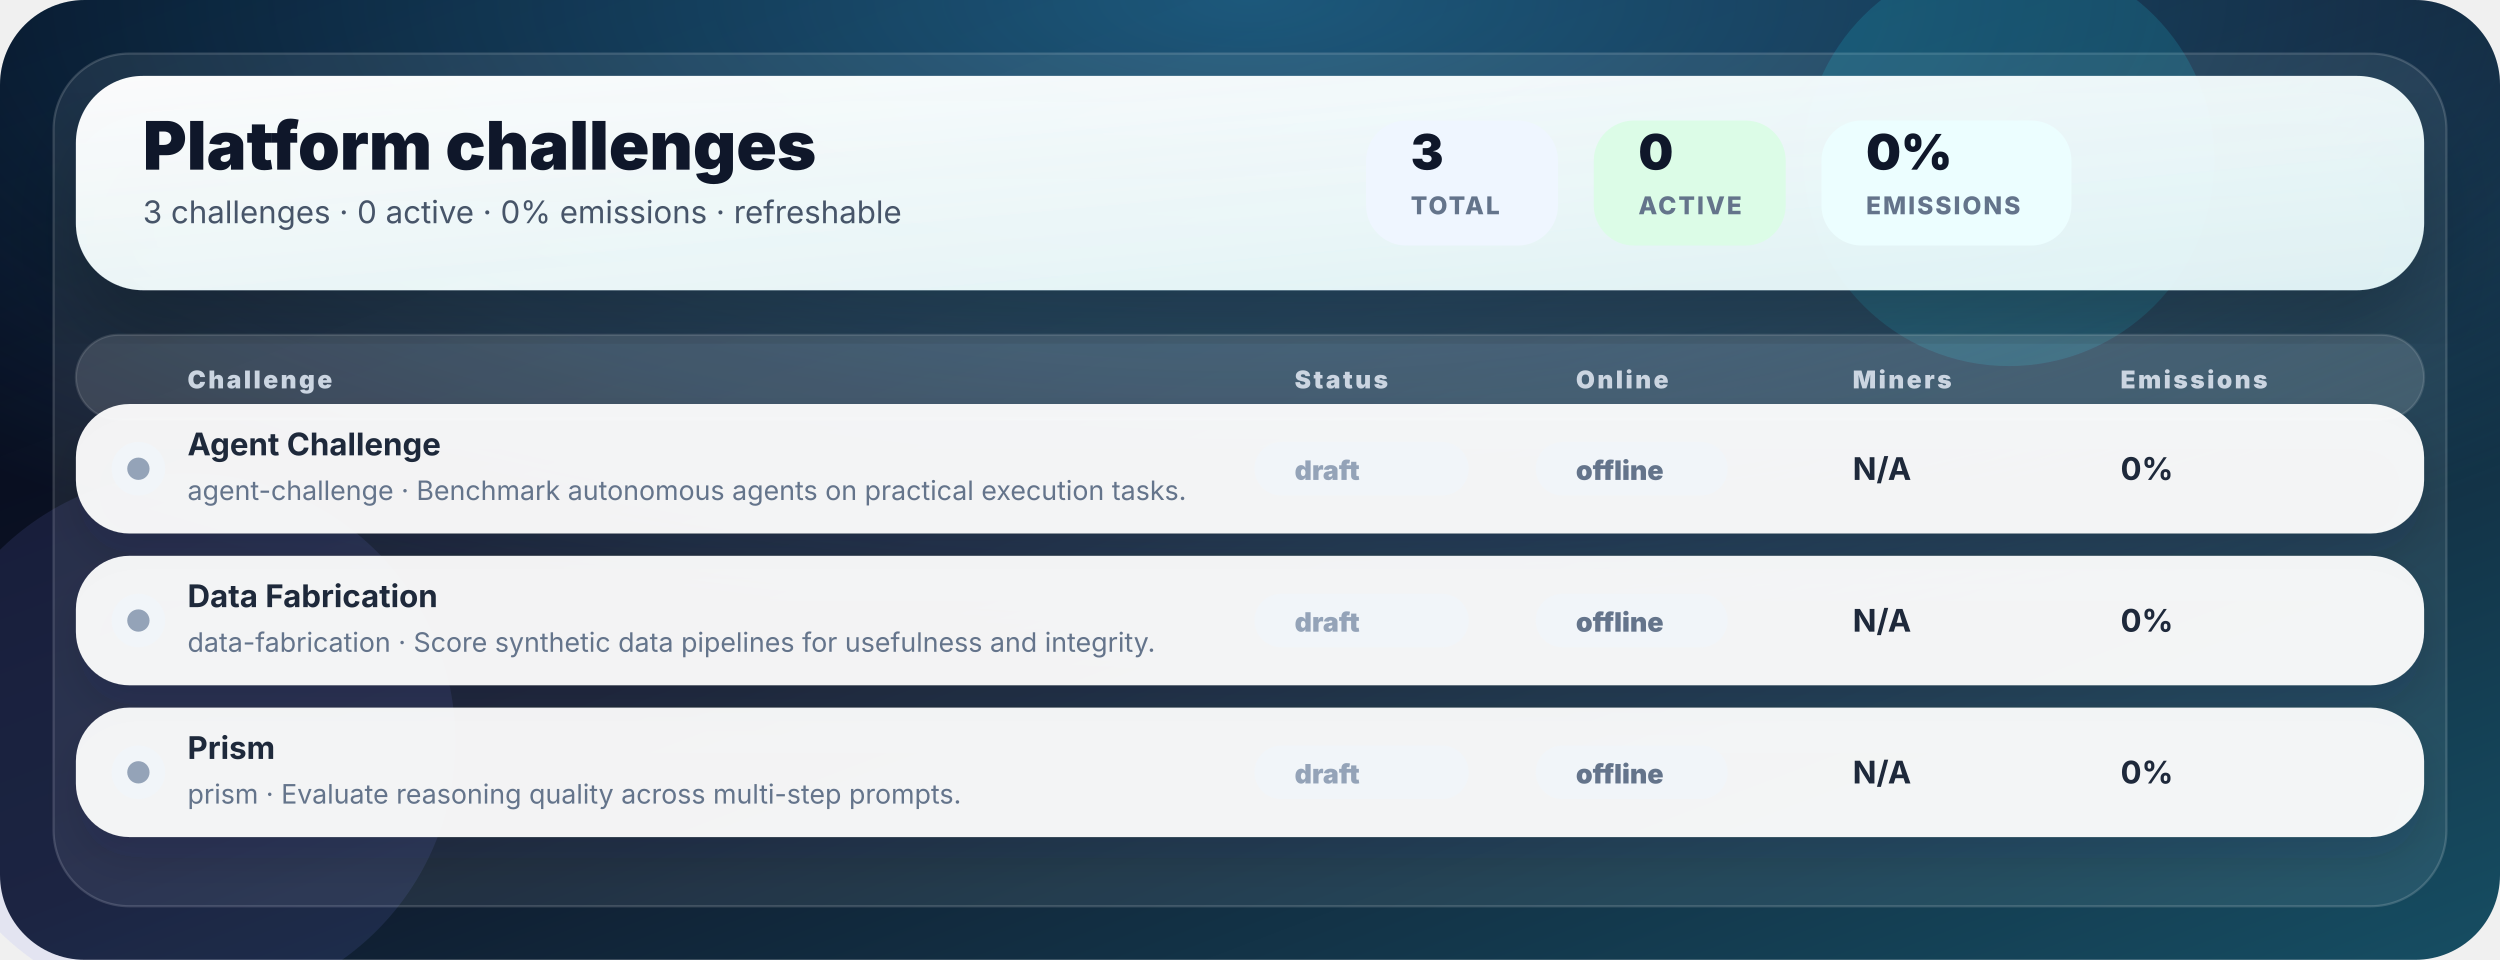
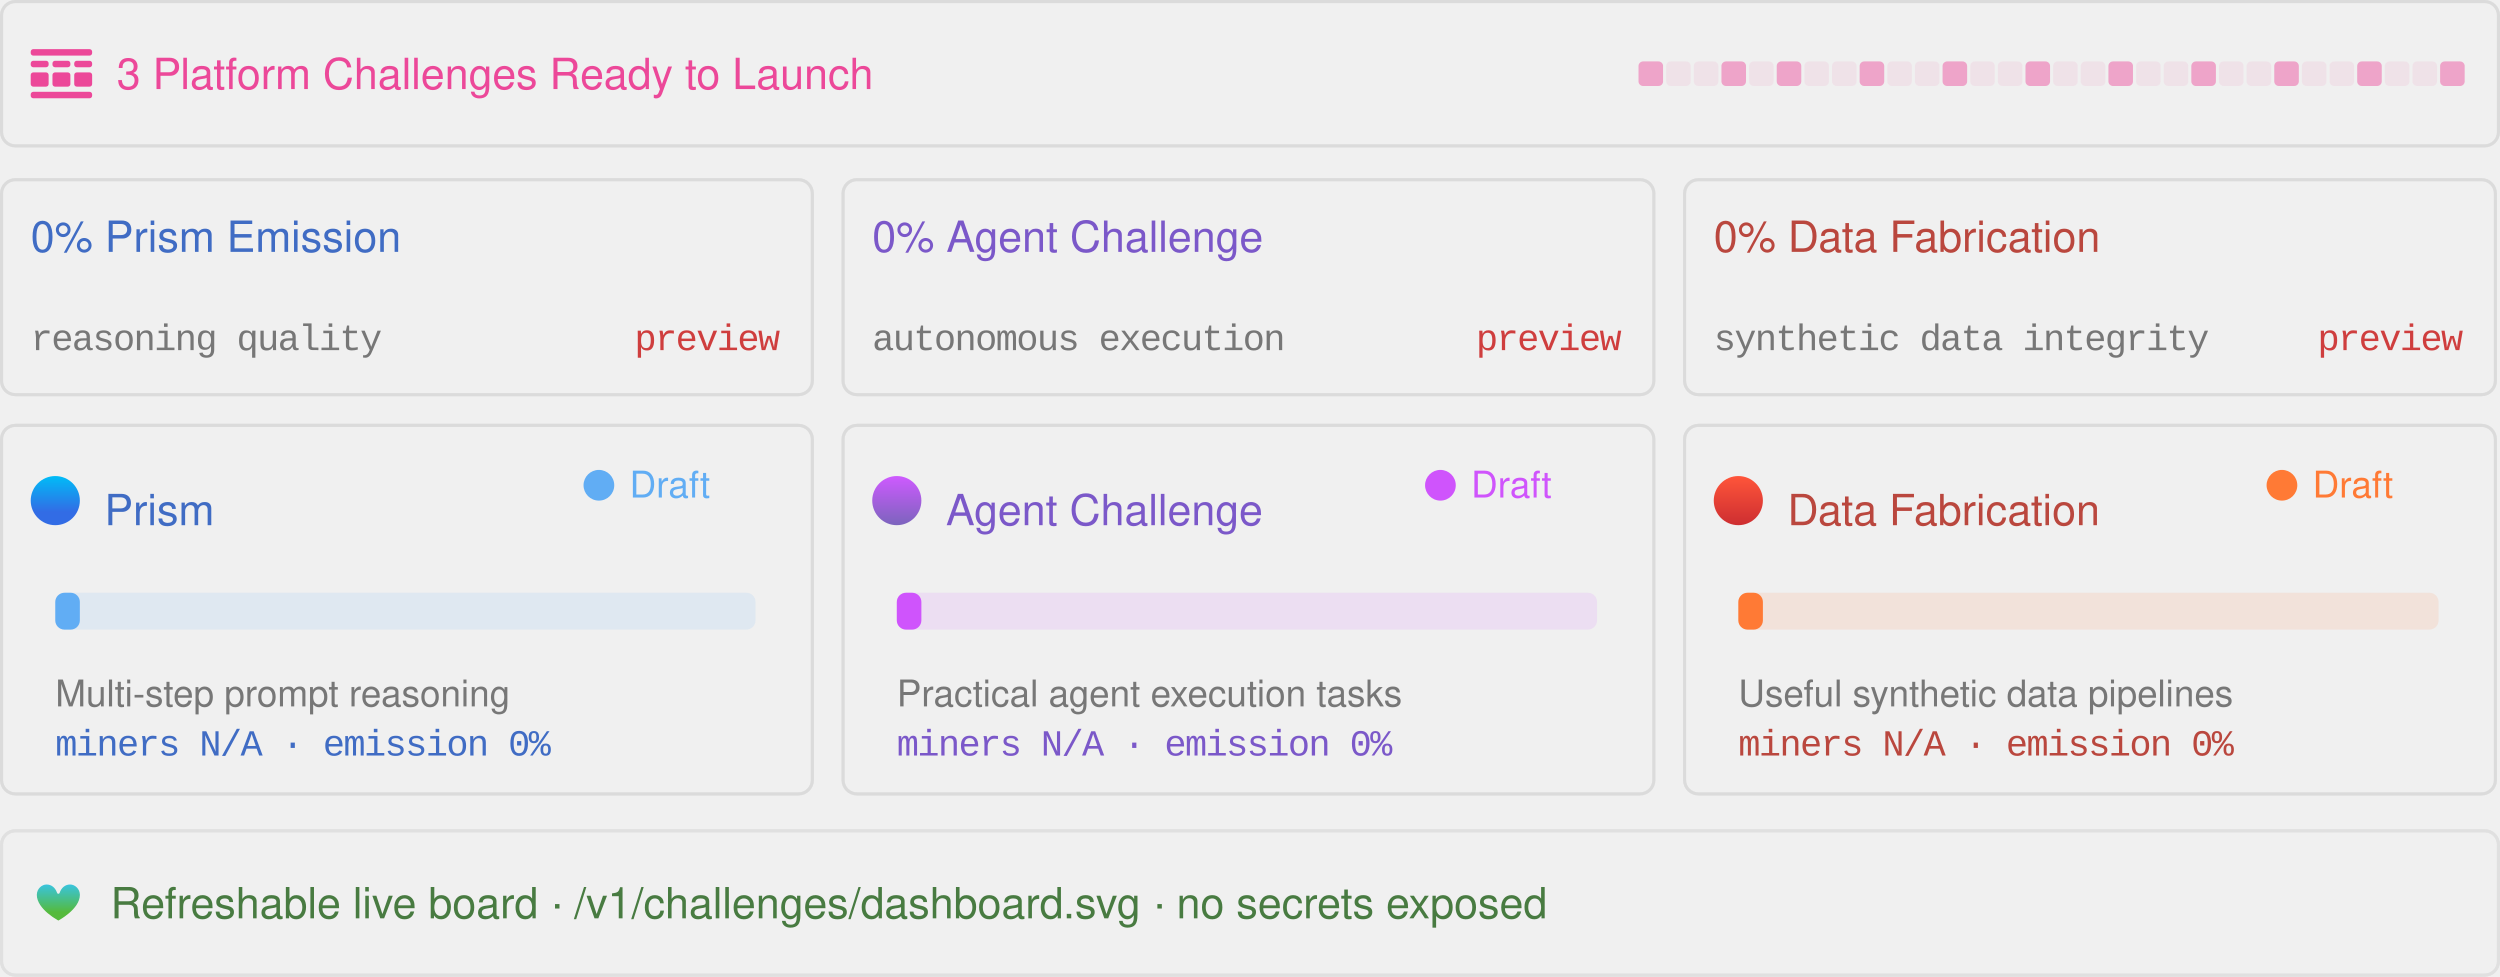
- <svg xmlns="http://www.w3.org/2000/svg" width="1120" height="430" viewBox="0 0 1120 430" role="img" aria-labelledby="title desc">
+ <svg xmlns="http://www.w3.org/2000/svg" width="814" height="318" viewBox="0 0 814 318" fill="none" role="img" aria-labelledby="title desc">
+   <style>
+     .sans { font-family: -apple-system, BlinkMacSystemFont, "Segoe UI", Helvetica, Arial, sans-serif, "Apple Color Emoji", "Segoe UI Emoji"; }
+     .mono { font-family: ui-monospace, SFMono-Regular, "SF Mono", Menlo, Consolas, "Liberation Mono", monospace; font-size: 12px; letter-spacing: -0.5px; }
+     .bold { font-weight: 500; }
+     .medium { font-size: 16px; }
+     .small { font-size: 14px; }
+     .smaller { font-size: 12px; }
+     .pre { white-space: pre; }
+     .glow { paint-order: stroke; }
+   </style>
+   <rect x="0.5" y="0.5" width="813" height="317" fill="rgba(0, 0, 0, 0)" />
+   <g>
+     <rect x="0.5" y="0.5" width="813" height="47" rx="4.5" stroke="rgba(0,0,0,0.15)" />
+     <rect x="0.5" y="0.5" width="813" height="47" rx="4.5" stroke="rgba(255,255,255,0.3)" />
+     <g transform="translate(10,16)">
+       <svg width="20" height="16" fill="none" aria-hidden="true">
+         <path d="M0 .842C0 .377.373 0 .833 0h18.334c.46 0 .833.377.833.842v.421a.838.838 0 0 1-.833.842H.833A.838.838 0 0 1 0 1.263v-.42ZM0 14.737c0-.465.373-.842.833-.842h18.334c.46 0 .833.377.833.842v.42a.838.838 0 0 1-.833.843H.833A.838.838 0 0 1 0 15.158v-.421ZM0 4.632c0-.465.373-.843.833-.843H5c.46 0 .833.377.833.843v.42A.838.838 0 0 1 5 5.896H.833A.838.838 0 0 1 0 5.053v-.421ZM0 8.421c0-.465.373-.842.833-.842H5c.46 0 .833.377.833.842v2.947A.838.838 0 0 1 5 12.21H.833A.838.838 0 0 1 0 11.368V8.421ZM7.083 4.632c0-.465.373-.843.834-.843h4.166c.46 0 .834.377.834.843v.42a.838.838 0 0 1-.834.843H7.917a.838.838 0 0 1-.834-.842v-.421ZM7.083 8.421c0-.465.373-.842.834-.842h4.166c.46 0 .834.377.834.842v2.947a.838.838 0 0 1-.834.842H7.917a.838.838 0 0 1-.834-.842V8.421ZM14.167 4.632c0-.465.373-.843.833-.843h4.167c.46 0 .833.377.833.843v.42a.838.838 0 0 1-.833.843H15a.838.838 0 0 1-.833-.842v-.421ZM14.167 8.421c0-.465.373-.842.833-.842h4.167c.46 0 .833.377.833.842v2.947a.838.838 0 0 1-.833.842H15a.838.838 0 0 1-.833-.842V8.421Z" fill="rgba(236, 72, 153, 1)" />
+       </svg>
+     </g>
+     <text x="38" y="29" class="sans small bold glow" fill="rgba(236, 72, 153, 1)" stroke-width="0.5">3 Platform Challenges Ready to Launch</text>
+     <g opacity="0.45">
+       <rect x="533.5" y="20" width="8" height="8" rx="1.5" fill="rgba(236, 72, 153, 1)" />
+       <rect x="542.5" y="20" width="8" height="8" rx="1.5" fill="rgba(236, 72, 153, 0.18)" />
+       <rect x="551.5" y="20" width="8" height="8" rx="1.5" fill="rgba(236, 72, 153, 0.18)" />
+       <rect x="560.5" y="20" width="8" height="8" rx="1.5" fill="rgba(236, 72, 153, 1)" />
+       <rect x="569.5" y="20" width="8" height="8" rx="1.5" fill="rgba(236, 72, 153, 0.18)" />
+       <rect x="578.5" y="20" width="8" height="8" rx="1.5" fill="rgba(236, 72, 153, 1)" />
+       <rect x="587.5" y="20" width="8" height="8" rx="1.5" fill="rgba(236, 72, 153, 0.18)" />
+       <rect x="596.5" y="20" width="8" height="8" rx="1.5" fill="rgba(236, 72, 153, 0.18)" />
+       <rect x="605.5" y="20" width="8" height="8" rx="1.5" fill="rgba(236, 72, 153, 1)" />
+       <rect x="614.5" y="20" width="8" height="8" rx="1.5" fill="rgba(236, 72, 153, 0.18)" />
+       <rect x="623.5" y="20" width="8" height="8" rx="1.5" fill="rgba(236, 72, 153, 0.18)" />
+       <rect x="632.5" y="20" width="8" height="8" rx="1.5" fill="rgba(236, 72, 153, 1)" />
+       <rect x="641.5" y="20" width="8" height="8" rx="1.5" fill="rgba(236, 72, 153, 0.18)" />
+       <rect x="650.5" y="20" width="8" height="8" rx="1.5" fill="rgba(236, 72, 153, 0.18)" />
+       <rect x="659.5" y="20" width="8" height="8" rx="1.5" fill="rgba(236, 72, 153, 1)" />
+       <rect x="668.5" y="20" width="8" height="8" rx="1.5" fill="rgba(236, 72, 153, 0.18)" />
+       <rect x="677.5" y="20" width="8" height="8" rx="1.5" fill="rgba(236, 72, 153, 0.18)" />
+       <rect x="686.5" y="20" width="8" height="8" rx="1.5" fill="rgba(236, 72, 153, 1)" />
+       <rect x="695.5" y="20" width="8" height="8" rx="1.5" fill="rgba(236, 72, 153, 0.18)" />
+       <rect x="704.5" y="20" width="8" height="8" rx="1.5" fill="rgba(236, 72, 153, 0.18)" />
+       <rect x="713.5" y="20" width="8" height="8" rx="1.5" fill="rgba(236, 72, 153, 1)" />
+       <rect x="722.5" y="20" width="8" height="8" rx="1.5" fill="rgba(236, 72, 153, 0.18)" />
+       <rect x="731.5" y="20" width="8" height="8" rx="1.5" fill="rgba(236, 72, 153, 0.18)" />
+       <rect x="740.5" y="20" width="8" height="8" rx="1.5" fill="rgba(236, 72, 153, 1)" />
+       <rect x="749.5" y="20" width="8" height="8" rx="1.5" fill="rgba(236, 72, 153, 0.18)" />
+       <rect x="758.5" y="20" width="8" height="8" rx="1.5" fill="rgba(236, 72, 153, 0.18)" />
+       <rect x="767.5" y="20" width="8" height="8" rx="1.5" fill="rgba(236, 72, 153, 1)" />
+       <rect x="776.5" y="20" width="8" height="8" rx="1.5" fill="rgba(236, 72, 153, 0.18)" />
+       <rect x="785.5" y="20" width="8" height="8" rx="1.5" fill="rgba(236, 72, 153, 0.18)" />
+       <rect x="794.5" y="20" width="8" height="8" rx="1.5" fill="rgba(236, 72, 153, 1)" />
+     </g>
+   </g>
+   <g transform="translate(0,58)">
+     <rect x="0.5" y="0.5" width="264" height="70" rx="4.5" stroke="rgba(0,0,0,0.15)" />
+     <rect x="0.5" y="0.5" width="264" height="70" rx="4.5" stroke="rgba(255,255,255,0.3)" />
+     <text x="10" y="24" class="sans small bold" fill="#406CC4">0% Prism Emission</text>
+     <text x="10" y="56" class="mono smaller bold" fill="#777">reasoning quality</text>
+     <text x="254" y="56" text-anchor="end" class="mono smaller bold" fill="#CF3E3E">preview</text>
+   </g>
+   <g transform="translate(274,58)">
+     <rect x="0.5" y="0.5" width="264" height="70" rx="4.5" stroke="rgba(0,0,0,0.15)" />
+     <rect x="0.5" y="0.5" width="264" height="70" rx="4.5" stroke="rgba(255,255,255,0.3)" />
+     <text x="10" y="24" class="sans small bold" fill="#7B58C9">0% Agent Challenge</text>
+     <text x="10" y="56" class="mono smaller bold" fill="#777">autonomous execution</text>
+     <text x="254" y="56" text-anchor="end" class="mono smaller bold" fill="#CF3E3E">preview</text>
+   </g>
+   <g transform="translate(548,58)">
+     <rect x="0.5" y="0.5" width="264" height="70" rx="4.5" stroke="rgba(0,0,0,0.15)" />
+     <rect x="0.5" y="0.5" width="264" height="70" rx="4.5" stroke="rgba(255,255,255,0.3)" />
+     <text x="10" y="24" class="sans small bold" fill="#BA473E">0% Data Fabrication</text>
+     <text x="10" y="56" class="mono smaller bold" fill="#777">synthetic data integrity</text>
+     <text x="254" y="56" text-anchor="end" class="mono smaller bold" fill="#CF3E3E">preview</text>
+   </g>
+   <g transform="translate(0,138)">
+     <rect x="0.5" y="0.5" width="264" height="120" rx="4.5" stroke="rgba(0,0,0,0.15)" />
+     <rect x="0.5" y="0.5" width="264" height="120" rx="4.5" fill="rgba(255,255,255,0.0)" stroke="rgba(255,255,255,0.3)" />
+     <circle cx="18" cy="25" r="8" fill="url(#blueDot)" />
+     <text x="34" y="33" class="sans small bold" fill="#406CC4">Prism</text>
+     <rect x="190" y="15" width="10" height="10" rx="10" fill="#61adf4" />
+     <text x="205" y="24" class="sans smaller" fill="#61adf4">Draft</text>
+     <rect x="18" y="55" width="228" height="12" rx="3" fill="rgba(97,173,244,0.12)" />
+     <rect x="18" y="55" width="8" height="12" rx="3" fill="#61adf4" />
+     <text x="18" y="92" class="sans smaller" fill="#777">Multi-step prompt reasoning</text>
+     <text x="18" y="108" class="mono smaller bold" fill="#406CC4">miners N/A · emission 0%</text>
+   </g>
+   <g transform="translate(274,138)">
+     <rect x="0.5" y="0.5" width="264" height="120" rx="4.5" stroke="rgba(0,0,0,0.15)" />
+     <rect x="0.5" y="0.5" width="264" height="120" rx="4.5" fill="rgba(255,255,255,0.0)" stroke="rgba(255,255,255,0.3)" />
+     <circle cx="18" cy="25" r="8" fill="url(#purpleDot)" />
+     <text x="34" y="33" class="sans small bold" fill="#7B58C9">Agent Challenge</text>
+     <rect x="190" y="15" width="10" height="10" rx="10" fill="#cf54fc" />
+     <text x="205" y="24" class="sans smaller" fill="#cf54fc">Draft</text>
+     <rect x="18" y="55" width="228" height="12" rx="3" fill="rgba(207,84,252,0.12)" />
+     <rect x="18" y="55" width="8" height="12" rx="3" fill="#cf54fc" />
+     <text x="18" y="92" class="sans smaller" fill="#777">Practical agent execution tasks</text>
+     <text x="18" y="108" class="mono smaller bold" fill="#7B58C9">miners N/A · emission 0%</text>
+   </g>
+   <g transform="translate(548,138)">
+     <rect x="0.5" y="0.5" width="264" height="120" rx="4.5" stroke="rgba(0,0,0,0.15)" />
+     <rect x="0.5" y="0.5" width="264" height="120" rx="4.5" fill="rgba(255,255,255,0.0)" stroke="rgba(255,255,255,0.3)" />
+     <circle cx="18" cy="25" r="8" fill="url(#redDot)" />
+     <text x="34" y="33" class="sans small bold" fill="#BA473E">Data Fabrication</text>
+     <rect x="190" y="15" width="10" height="10" rx="10" fill="#ff7a35" />
+     <text x="205" y="24" class="sans smaller" fill="#ff7a35">Draft</text>
+     <rect x="18" y="55" width="228" height="12" rx="3" fill="rgba(255,122,53,0.12)" />
+     <rect x="18" y="55" width="8" height="12" rx="3" fill="#ff7a35" />
+     <text x="18" y="92" class="sans smaller" fill="#777">Useful synthetic data pipelines</text>
+     <text x="18" y="108" class="mono smaller bold" fill="#BA473E">miners N/A · emission 0%</text>
+   </g>
+   <g transform="translate(0,270)">
+     <rect x="0.5" y="0.5" width="813" height="47" rx="4.5" stroke="rgba(0,0,0,0.15)" />
+     <rect x="0.5" y="0.5" width="813" height="47" rx="4.5" stroke="rgba(255,255,255,0.4)" />
+     <g transform="translate(10,16)">
+       <svg width="18" height="16" viewBox="0 0 18 16" fill="none" aria-hidden="true">
+         <path d="M9.795 12.972C9.469 13.177 9.195 13.336 9.001 13.446C7.84 12.79 6.742 12.026 5.723 11.165C3.883 9.598 2.241 7.562 2.241 5.374C2.241 3.541 3.743 2.241 5.172 2.241C6.625 2.241 7.81 3.197 8.341 4.788C8.387 4.926 8.476 5.046 8.594 5.131C8.712 5.216 8.854 5.262 9 5.262C9.146 5.262 9.288 5.216 9.406 5.131C9.524 5.046 9.613 4.926 9.659 4.788C10.19 3.197 11.374 2.241 12.828 2.241C14.258 2.241 15.759 3.541 15.759 5.374C15.759 7.562 14.117 9.598 12.277 11.165C11.377 11.931 10.475 12.547 9.795 12.972Z" fill="url(#heartFill)" stroke="url(#heartFill)" stroke-width="0.5" />
+       </svg>
+     </g>
+     <text x="36" y="29" class="sans small bold" fill="#487B41">Refreshable live board · /v1/challenges/dashboard.svg · no secrets exposed</text>
+   </g>
  <defs>
-     <linearGradient id="page" x1="0" x2="1" y1="0" y2="1">
-       <stop offset="0%" stop-color="#020617" />
-       <stop offset="48%" stop-color="#0f172a" />
-       <stop offset="100%" stop-color="#164e63" />
+     <linearGradient id="blueDot" x1="18" y1="17" x2="18" y2="33" gradientUnits="userSpaceOnUse">
+       <stop stop-color="#00BCF7" />
+       <stop offset=".729" stop-color="#326CE5" />
    </linearGradient>
-     <radialGradient id="glow" cx="50%" cy="0%" r="70%">
-       <stop offset="0%" stop-color="#38bdf8" stop-opacity="0.42" />
-       <stop offset="100%" stop-color="#38bdf8" stop-opacity="0" />
-     </radialGradient>
-     <linearGradient id="heroCard" x1="0" x2="1" y1="0" y2="1">
-       <stop offset="0%" stop-color="#ffffff" stop-opacity="0.98" />
-       <stop offset="100%" stop-color="#ecfeff" stop-opacity="0.92" />
+     <linearGradient id="purpleDot" x1="18" y1="17" x2="18" y2="33" gradientUnits="userSpaceOnUse">
+       <stop stop-color="#CE5AFF" />
+       <stop offset="1" stop-color="#7C64BD" />
    </linearGradient>
-     <filter id="cardShadow" x="-5%" y="-15%" width="110%" height="140%">
-       <feDropShadow dx="0" dy="22" stdDeviation="18" flood-color="#000000" flood-opacity="0.24" />
-     </filter>
-     <filter id="rowShadow" x="-4%" y="-40%" width="108%" height="190%">
-       <feDropShadow dx="0" dy="10" stdDeviation="8" flood-color="#0f172a" flood-opacity="0.12" />
-     </filter>
+     <linearGradient id="redDot" x1="18" y1="17" x2="18" y2="33" gradientUnits="userSpaceOnUse">
+       <stop stop-color="#ff553a" />
+       <stop offset="1" stop-color="#cd2e31" />
+     </linearGradient>
+     <linearGradient id="heartFill" x1="9" y1="1" x2="9" y2="14.784" gradientUnits="userSpaceOnUse">
+       <stop stop-color="#36C5F0" />
+       <stop offset="0.729" stop-color="#55BA3C" />
+     </linearGradient>
  </defs>
-   <style>
- text{font-family:-apple-system,BlinkMacSystemFont,'Segoe UI',sans-serif}
- .title{font-size:30px;font-weight:850;fill:#0f172a}
- .summary{font-size:14px;fill:#475569}
- .kpiLabel{font-size:11px;font-weight:800;fill:#64748b;letter-spacing:.08em}
- .kpiValue{font-size:22px;font-weight:850;fill:#0f172a}
- .head{font-size:11px;font-weight:850;fill:#cbd5e1;letter-spacing:.10em}
- .cell{font-size:14px;fill:#1e293b}
- .small{font-size:12px;fill:#64748b}
- .strong{font-weight:750}
- .muted{fill:#64748b}
- .pill{font-size:12px;font-weight:850}
- .number{font-weight:700}
- .emptyIcon{font-size:20px;font-weight:850;fill:#0284c7}
- .emptyTitle{font-size:18px;font-weight:850;fill:#0f172a}
- .emptyText{font-size:13px;fill:#64748b}
- </style>
-   <rect width="100%" height="100%" rx="38" fill="url(#page)" />
-   <rect width="100%" height="100%" rx="38" fill="url(#glow)" />
-   <rect x="24" y="24" width="1072" height="382" rx="34" fill="#f8fafc" fill-opacity="0.08" stroke="#ffffff" stroke-opacity="0.16" />
-   <circle cx="900" cy="72" r="92" fill="#22d3ee" opacity="0.16" />
-   <circle cx="84" cy="332" r="120" fill="#818cf8" opacity="0.12" />
-   <rect x="34" y="34" width="1052" height="96" rx="30" fill="url(#heroCard)" filter="url(#cardShadow)" />
-   <text id="title" x="64" y="76" class="title">Platform challenges</text>
-   <text id="desc" x="64" y="100" class="summary">3 challenges · 0 active · 0% emissions · refreshable</text>
-   <rect x="612" y="54" width="86" height="56" rx="18" fill="#eff6ff" />
-   <text x="632" y="76" class="kpiValue">3</text>
-   <text x="632" y="96" class="kpiLabel">TOTAL</text>
-   <rect x="714" y="54" width="86" height="56" rx="18" fill="#dcfce7" />
-   <text x="734" y="76" class="kpiValue">0</text>
-   <text x="734" y="96" class="kpiLabel">ACTIVE</text>
-   <rect x="816" y="54" width="112" height="56" rx="18" fill="#ecfeff" />
-   <text x="836" y="76" class="kpiValue">0%</text>
-   <text x="836" y="96" class="kpiLabel">EMISSIONS</text>
-   <rect x="34" y="150" width="1052" height="38" rx="19" fill="#ffffff" fill-opacity="0.14" stroke="#ffffff" stroke-opacity="0.12" />
-   <text x="84" y="174" class="head">Challenge</text>
-   <text x="580" y="174" class="head">Status</text>
-   <text x="706" y="174" class="head">Online</text>
-   <text x="830" y="174" class="head">Miners</text>
-   <text x="950" y="174" class="head">Emissions</text>
-   <rect x="34" y="181" width="1052" height="58" rx="24" fill="#ffffff" fill-opacity="0.94" filter="url(#rowShadow)" />
-   <circle cx="62" cy="210" r="12" fill="#f1f5f9" />
-   <circle cx="62" cy="210" r="5" fill="#94a3b8" />
-   <text x="84" y="204" class="cell strong">Agent Challenge</text>
-   <text x="84" y="224" class="small muted">agent-challenge · Benchmark autonomous agents on practical execution tasks.</text>
-   <rect x="562" y="198" width="96" height="24" rx="12" fill="#f1f5f9" />
-   <text x="580" y="215" class="pill" fill="#94a3b8">draft</text>
-   <rect x="688" y="198" width="86" height="24" rx="12" fill="#f1f5f9" />
-   <text x="706" y="215" class="pill" fill="#64748b">offline</text>
-   <text x="830" y="215" class="cell number">N/A</text>
-   <text x="950" y="215" class="cell number">0%</text>
-   <rect x="34" y="249" width="1052" height="58" rx="24" fill="#ffffff" fill-opacity="0.94" filter="url(#rowShadow)" />
-   <circle cx="62" cy="278" r="12" fill="#f1f5f9" />
-   <circle cx="62" cy="278" r="5" fill="#94a3b8" />
-   <text x="84" y="272" class="cell strong">Data Fabrication</text>
-   <text x="84" y="292" class="small muted">data-fabrication · Score synthetic data pipelines for usefulness and integrity.</text>
-   <rect x="562" y="266" width="96" height="24" rx="12" fill="#f1f5f9" />
-   <text x="580" y="283" class="pill" fill="#94a3b8">draft</text>
-   <rect x="688" y="266" width="86" height="24" rx="12" fill="#f1f5f9" />
-   <text x="706" y="283" class="pill" fill="#64748b">offline</text>
-   <text x="830" y="283" class="cell number">N/A</text>
-   <text x="950" y="283" class="cell number">0%</text>
-   <rect x="34" y="317" width="1052" height="58" rx="24" fill="#ffffff" fill-opacity="0.94" filter="url(#rowShadow)" />
-   <circle cx="62" cy="346" r="12" fill="#f1f5f9" />
-   <circle cx="62" cy="346" r="5" fill="#94a3b8" />
-   <text x="84" y="340" class="cell strong">Prism</text>
-   <text x="84" y="360" class="small muted">prism · Evaluate reasoning quality across multi-step prompts.</text>
-   <rect x="562" y="334" width="96" height="24" rx="12" fill="#f1f5f9" />
-   <text x="580" y="351" class="pill" fill="#94a3b8">draft</text>
-   <rect x="688" y="334" width="86" height="24" rx="12" fill="#f1f5f9" />
-   <text x="706" y="351" class="pill" fill="#64748b">offline</text>
-   <text x="830" y="351" class="cell number">N/A</text>
-   <text x="950" y="351" class="cell number">0%</text>
</svg>
